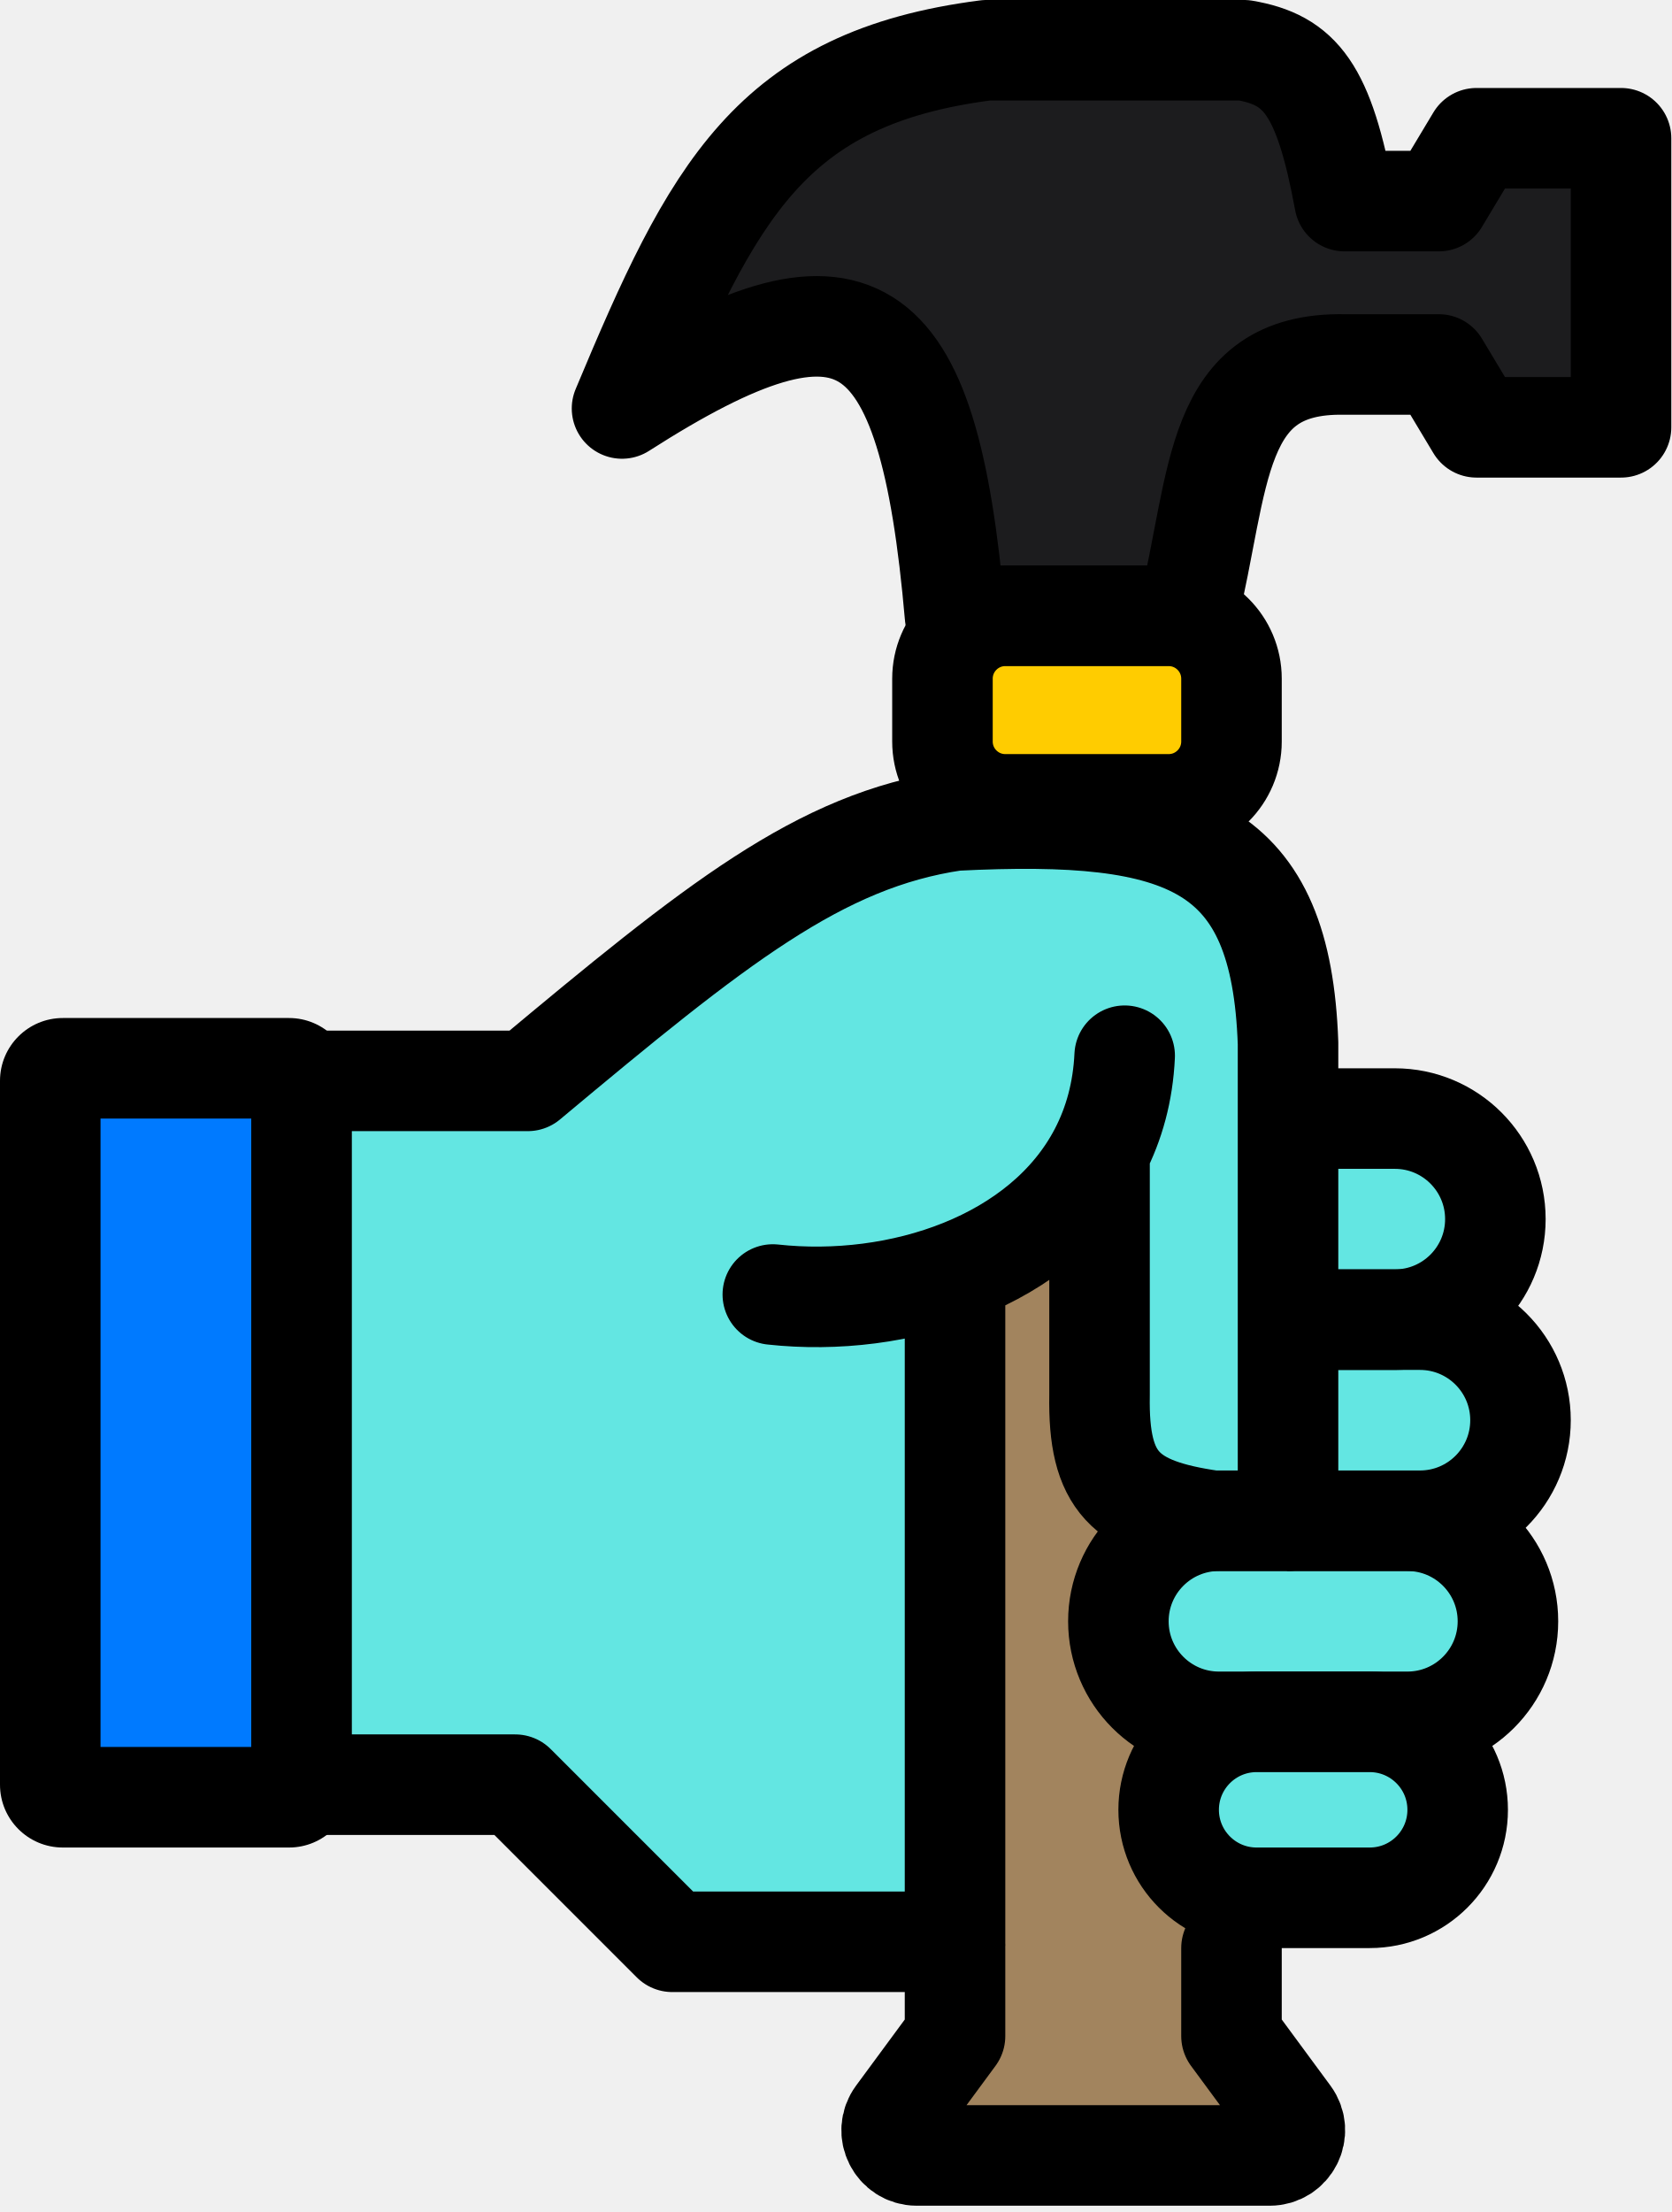
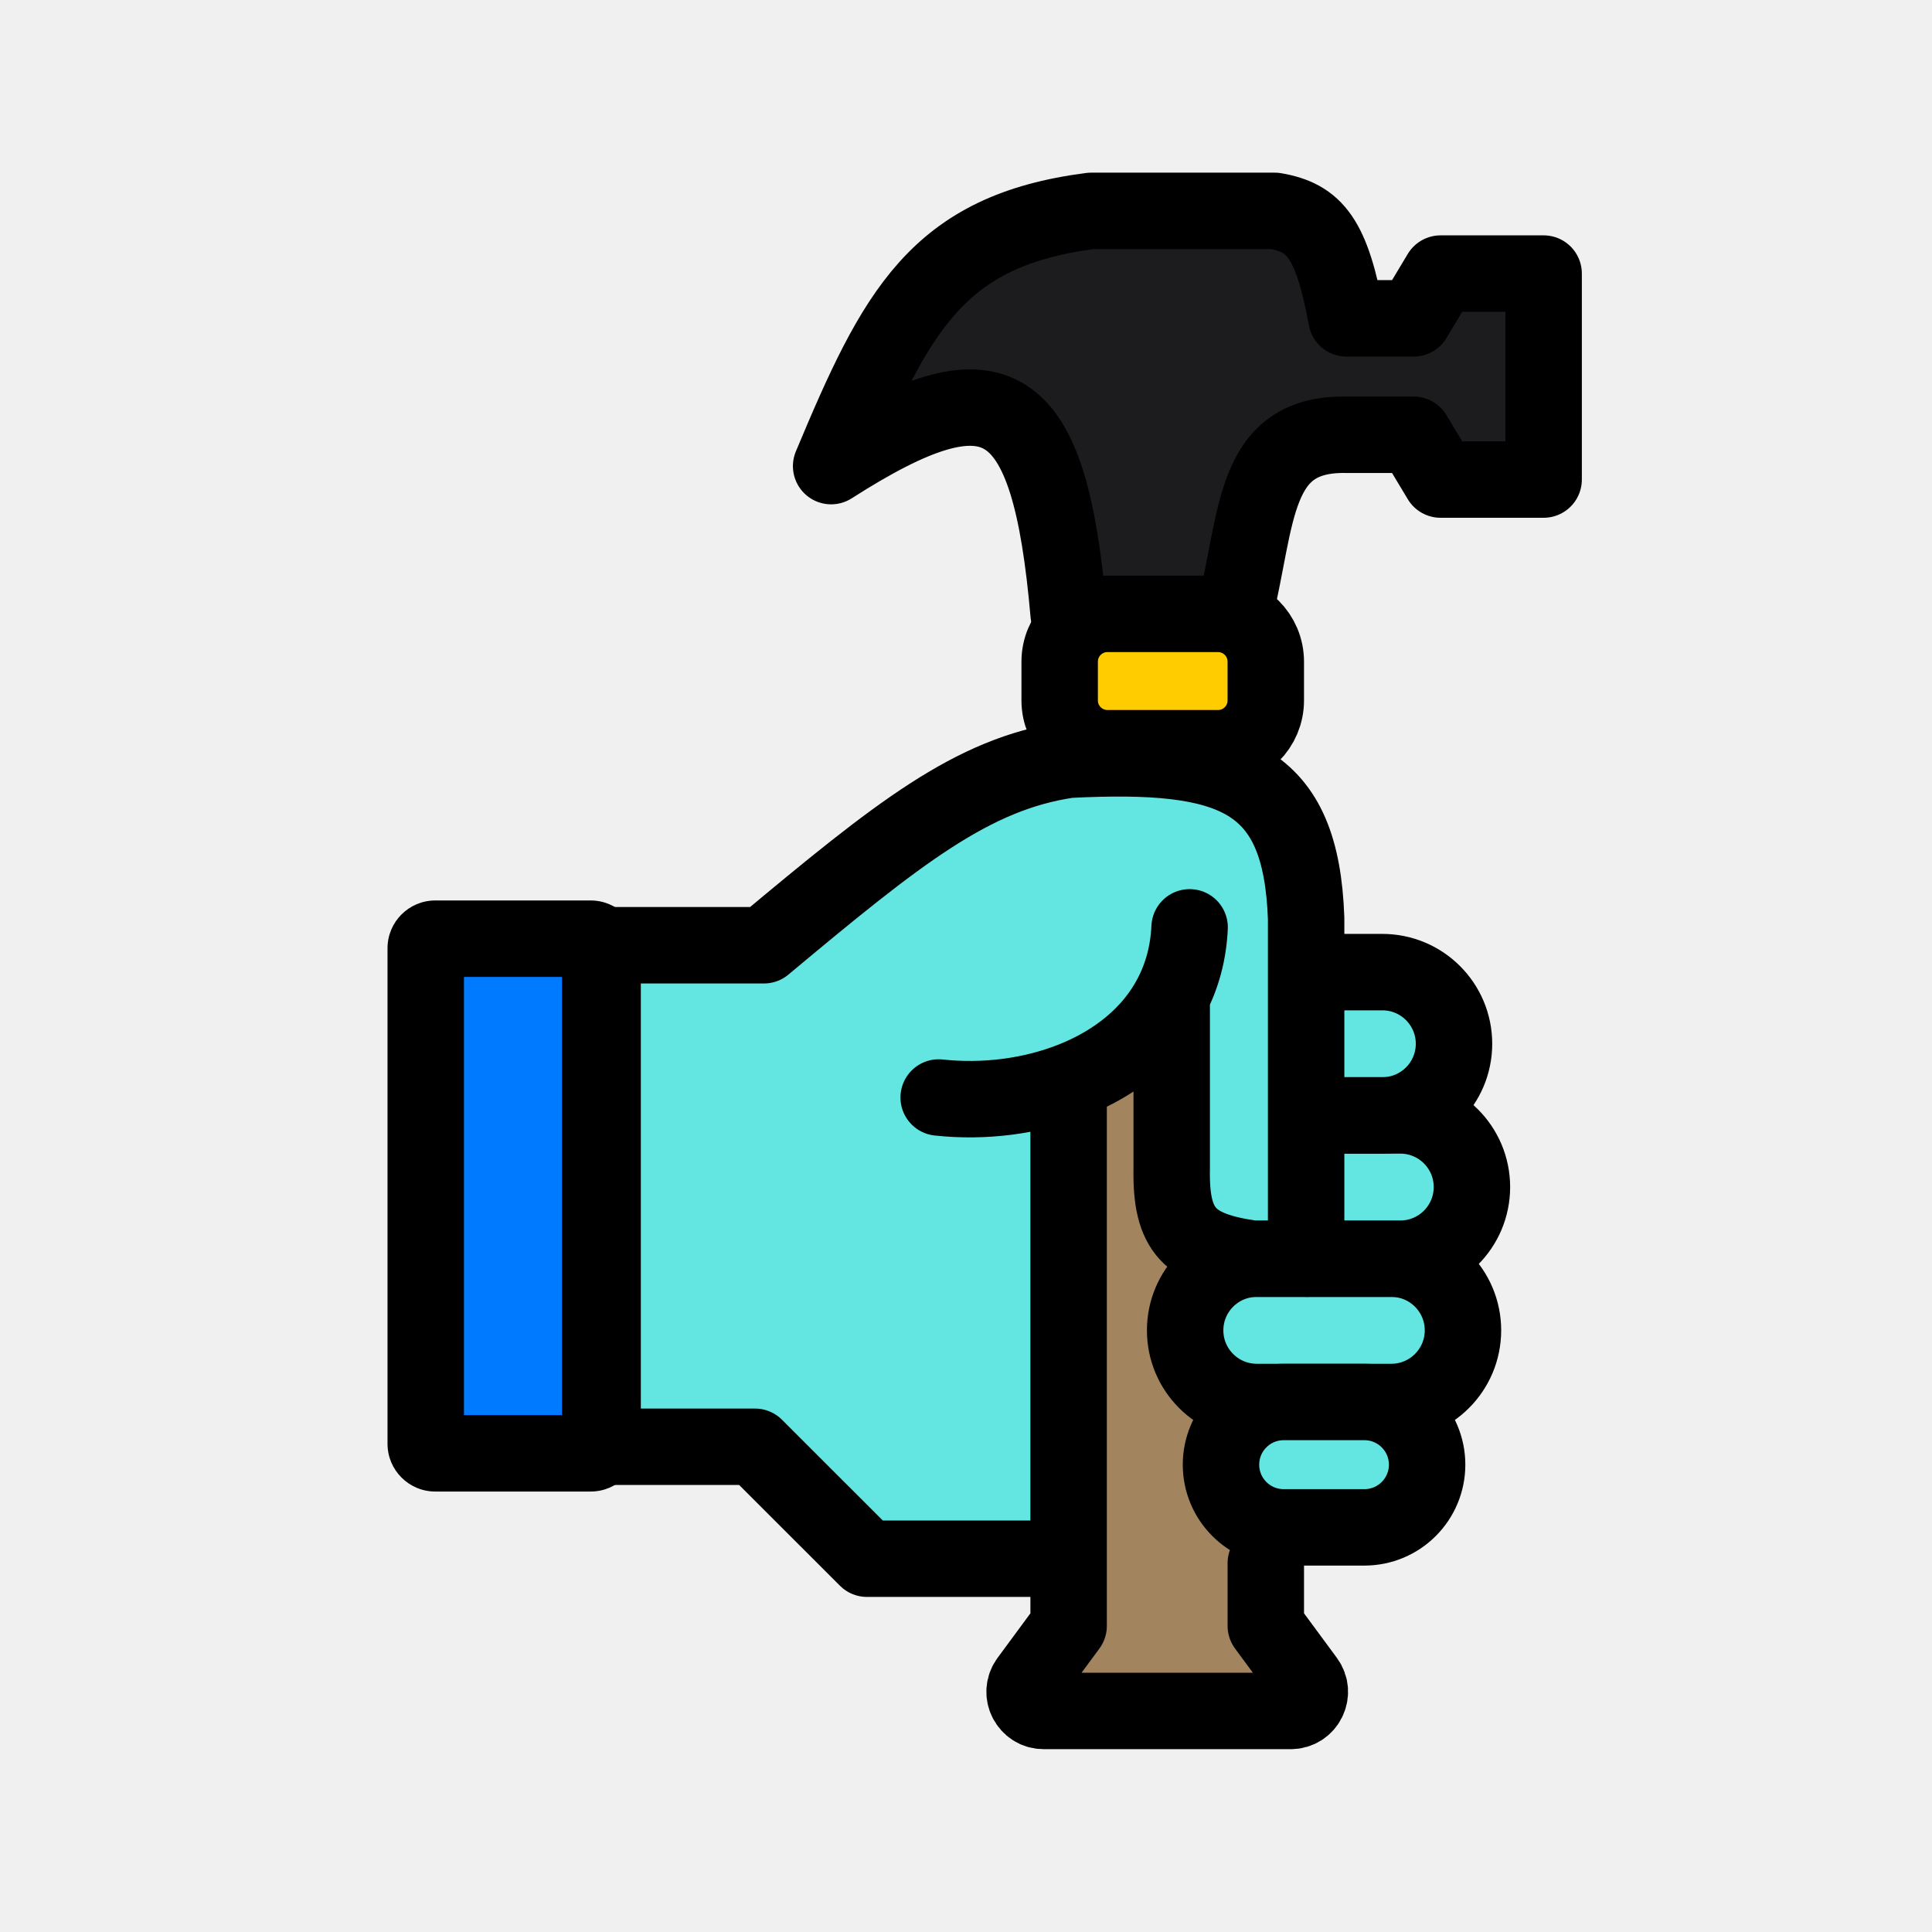
- <svg xmlns="http://www.w3.org/2000/svg" width="133" height="176" viewBox="0 0 133 176" fill="none">
-   <path d="M76 162V102L98 86.5V162L102.652 168.313C103.625 169.634 102.682 171.5 101.042 171.5H72.958C71.318 171.5 70.375 169.634 71.348 168.313L76 162Z" fill="#A2845E" />
-   <path d="M49.5 32.5C68.068 20.614 73.848 24.276 76 49H94.5C97.166 38.139 96.461 28.8 107 29H114.5L117.5 34H129V11H117.5L114.5 16H107C105.352 7.066 103.486 4.77 99 4H78.5C61.304 6.209 56.745 15.169 49.5 32.5Z" fill="#1C1C1E" stroke="black" stroke-width="8" stroke-linecap="round" stroke-linejoin="round" />
-   <mask id="path-3-inside-1_121_2108" fill="white">
-     <rect y="81" width="28" height="66" rx="5" />
+ <svg xmlns="http://www.w3.org/2000/svg" width="180" height="180" viewBox="0 0 180 180" fill="none">
+   <path d="M99.562 151.479V101.417L117.932 88.484V151.479L121.685 156.569C122.552 157.745 121.712 159.406 120.252 159.406H97.242C95.782 159.406 94.943 157.745 95.809 156.569L99.562 151.479Z" fill="#A2845E" />
+   <path d="M77.435 43.427C92.939 33.51 97.765 36.565 99.562 57.194H115.009C117.235 48.132 116.647 40.34 125.446 40.507H131.709L134.214 44.679H143.816V25.488H134.214L131.709 29.66H125.446C124.071 22.205 122.512 20.29 118.767 19.647H101.65C87.291 21.49 83.485 28.967 77.435 43.427Z" fill="#1C1C1E" stroke="black" stroke-width="7.121" stroke-linecap="round" stroke-linejoin="round" />
+   <mask id="path-3-inside-1_641_4976" fill="white">
+     <rect x="36.104" y="83.894" width="23.379" height="55.069" rx="4.451" />
  </mask>
-   <rect y="81" width="28" height="66" rx="5" fill="#007AFF" stroke="black" stroke-width="16" stroke-linejoin="round" mask="url(#path-3-inside-1_121_2108)" />
-   <rect x="89" y="121" width="31" height="16" rx="8" fill="#63E6E2" stroke="black" stroke-width="8" />
-   <rect x="93" y="137" width="23" height="14" rx="7" fill="#63E6E2" stroke="black" stroke-width="8" />
-   <rect x="75" y="49" width="23" height="15" rx="5" fill="#FFCC00" stroke="black" stroke-width="8" />
-   <circle cx="110.5" cy="112.5" r="7.5" fill="#63E6E2" />
-   <circle cx="110.5" cy="95.5" r="7.5" fill="#63E6E2" />
-   <mask id="mask0_121_2108" style="mask-type:alpha" maskUnits="userSpaceOnUse" x="85" y="101" width="40" height="24">
-     <rect x="89" y="105" width="32" height="16" rx="8" stroke="black" stroke-width="8" />
+   <rect x="36.104" y="83.894" width="23.379" height="55.069" rx="4.451" fill="#007AFF" stroke="black" stroke-width="14.243" stroke-linejoin="round" mask="url(#path-3-inside-1_641_4976)" />
+   <rect x="110.417" y="117.27" width="25.884" height="13.35" rx="6.675" fill="#63E6E2" stroke="black" stroke-width="7.121" />
+   <rect x="113.757" y="130.62" width="19.204" height="11.681" rx="5.841" fill="#63E6E2" stroke="black" stroke-width="7.121" />
+   <rect x="98.727" y="57.194" width="19.204" height="12.516" rx="4.451" fill="#FFCC00" stroke="black" stroke-width="7.121" />
+   <ellipse cx="128.369" cy="110.178" rx="6.262" ry="6.258" fill="#63E6E2" />
+   <ellipse cx="128.369" cy="95.993" rx="6.262" ry="6.258" fill="#63E6E2" />
+   <mask id="mask0_641_4976" style="mask-type:alpha" maskUnits="userSpaceOnUse" x="106" y="100" width="35" height="21">
+     <rect x="110.417" y="103.92" width="26.719" height="13.35" rx="6.675" stroke="black" stroke-width="7.121" />
  </mask>
-   <g mask="url(#mask0_121_2108)">
-     <rect x="102.419" y="100" width="23.742" height="27" fill="black" />
+   <g mask="url(#mask0_641_4976)">
+     <rect x="121.622" y="99.748" width="19.824" height="22.528" fill="black" />
  </g>
-   <mask id="mask1_121_2108" style="mask-type:alpha" maskUnits="userSpaceOnUse" x="85" y="85" width="38" height="24">
-     <rect x="89" y="89" width="30" height="16" rx="8" stroke="black" stroke-width="8" />
+   <mask id="mask1_641_4976" style="mask-type:alpha" maskUnits="userSpaceOnUse" x="106" y="87" width="34" height="21">
+     <rect x="110.417" y="90.57" width="25.049" height="13.35" rx="6.675" stroke="black" stroke-width="7.121" />
  </mask>
-   <g mask="url(#mask1_121_2108)">
-     <rect x="101.581" y="84" width="22.258" height="27" fill="black" />
+   <g mask="url(#mask1_641_4976)">
+     <rect x="120.922" y="86.398" width="18.585" height="22.528" fill="black" />
  </g>
-   <path d="M41 142H24V86H42C56.987 73.48 65.231 66.87 76 65.287C94.56 64.346 101.946 67.314 102.5 83V121H96.5C89.484 119.995 87.38 117.914 87.5 111V91.645C85.137 96.192 80.918 99.376 76 101.232V154.5H53.5L41 142Z" fill="#63E6E2" />
-   <path d="M76 101.232V154.5H53.5L41 142H24V86H42C56.987 73.48 65.231 66.87 76 65.287C94.56 64.346 101.946 67.314 102.5 83V121H96.5C89.484 119.995 87.38 117.914 87.5 111V91.645M89.5 84C89.366 86.876 88.655 89.423 87.5 91.645M61.5 103C71.544 104.096 82.955 100.39 87.5 91.645" stroke="black" stroke-width="8" stroke-linecap="round" stroke-linejoin="round" />
-   <path d="M76 155V162L71.348 168.314C70.375 169.634 71.318 171.5 72.958 171.5H101.042C102.682 171.5 103.625 169.634 102.652 168.314L98 162V155" stroke="black" stroke-width="8" stroke-linecap="round" stroke-linejoin="round" />
+   <path d="M70.338 134.792H56.144V88.067H71.173C83.687 77.62 90.571 72.105 99.562 70.784C115.059 69.999 121.227 72.475 121.689 85.563V117.27H116.679C110.821 116.432 109.065 114.695 109.165 108.926V92.776C107.191 96.57 103.669 99.228 99.562 100.776V145.222H80.775L70.338 134.792Z" fill="#63E6E2" />
+   <path d="M99.562 100.776V145.222H80.775L70.338 134.792H56.144V88.067H71.173C83.687 77.62 90.571 72.105 99.562 70.784C115.059 69.999 121.227 72.475 121.689 85.563V117.27H116.679C110.821 116.432 109.065 114.695 109.165 108.926V92.776M110.834 86.398C110.723 88.797 110.129 90.923 109.165 92.776M87.455 102.251C95.842 103.165 105.369 100.074 109.165 92.776" stroke="black" stroke-width="7.121" stroke-linecap="round" stroke-linejoin="round" />
+   <path d="M99.562 145.639V151.479L95.809 156.569C94.943 157.744 95.782 159.406 97.242 159.406H120.252C121.712 159.406 122.552 157.744 121.685 156.569L117.932 151.479V145.639" stroke="black" stroke-width="7.121" stroke-linecap="round" stroke-linejoin="round" />
</svg>
